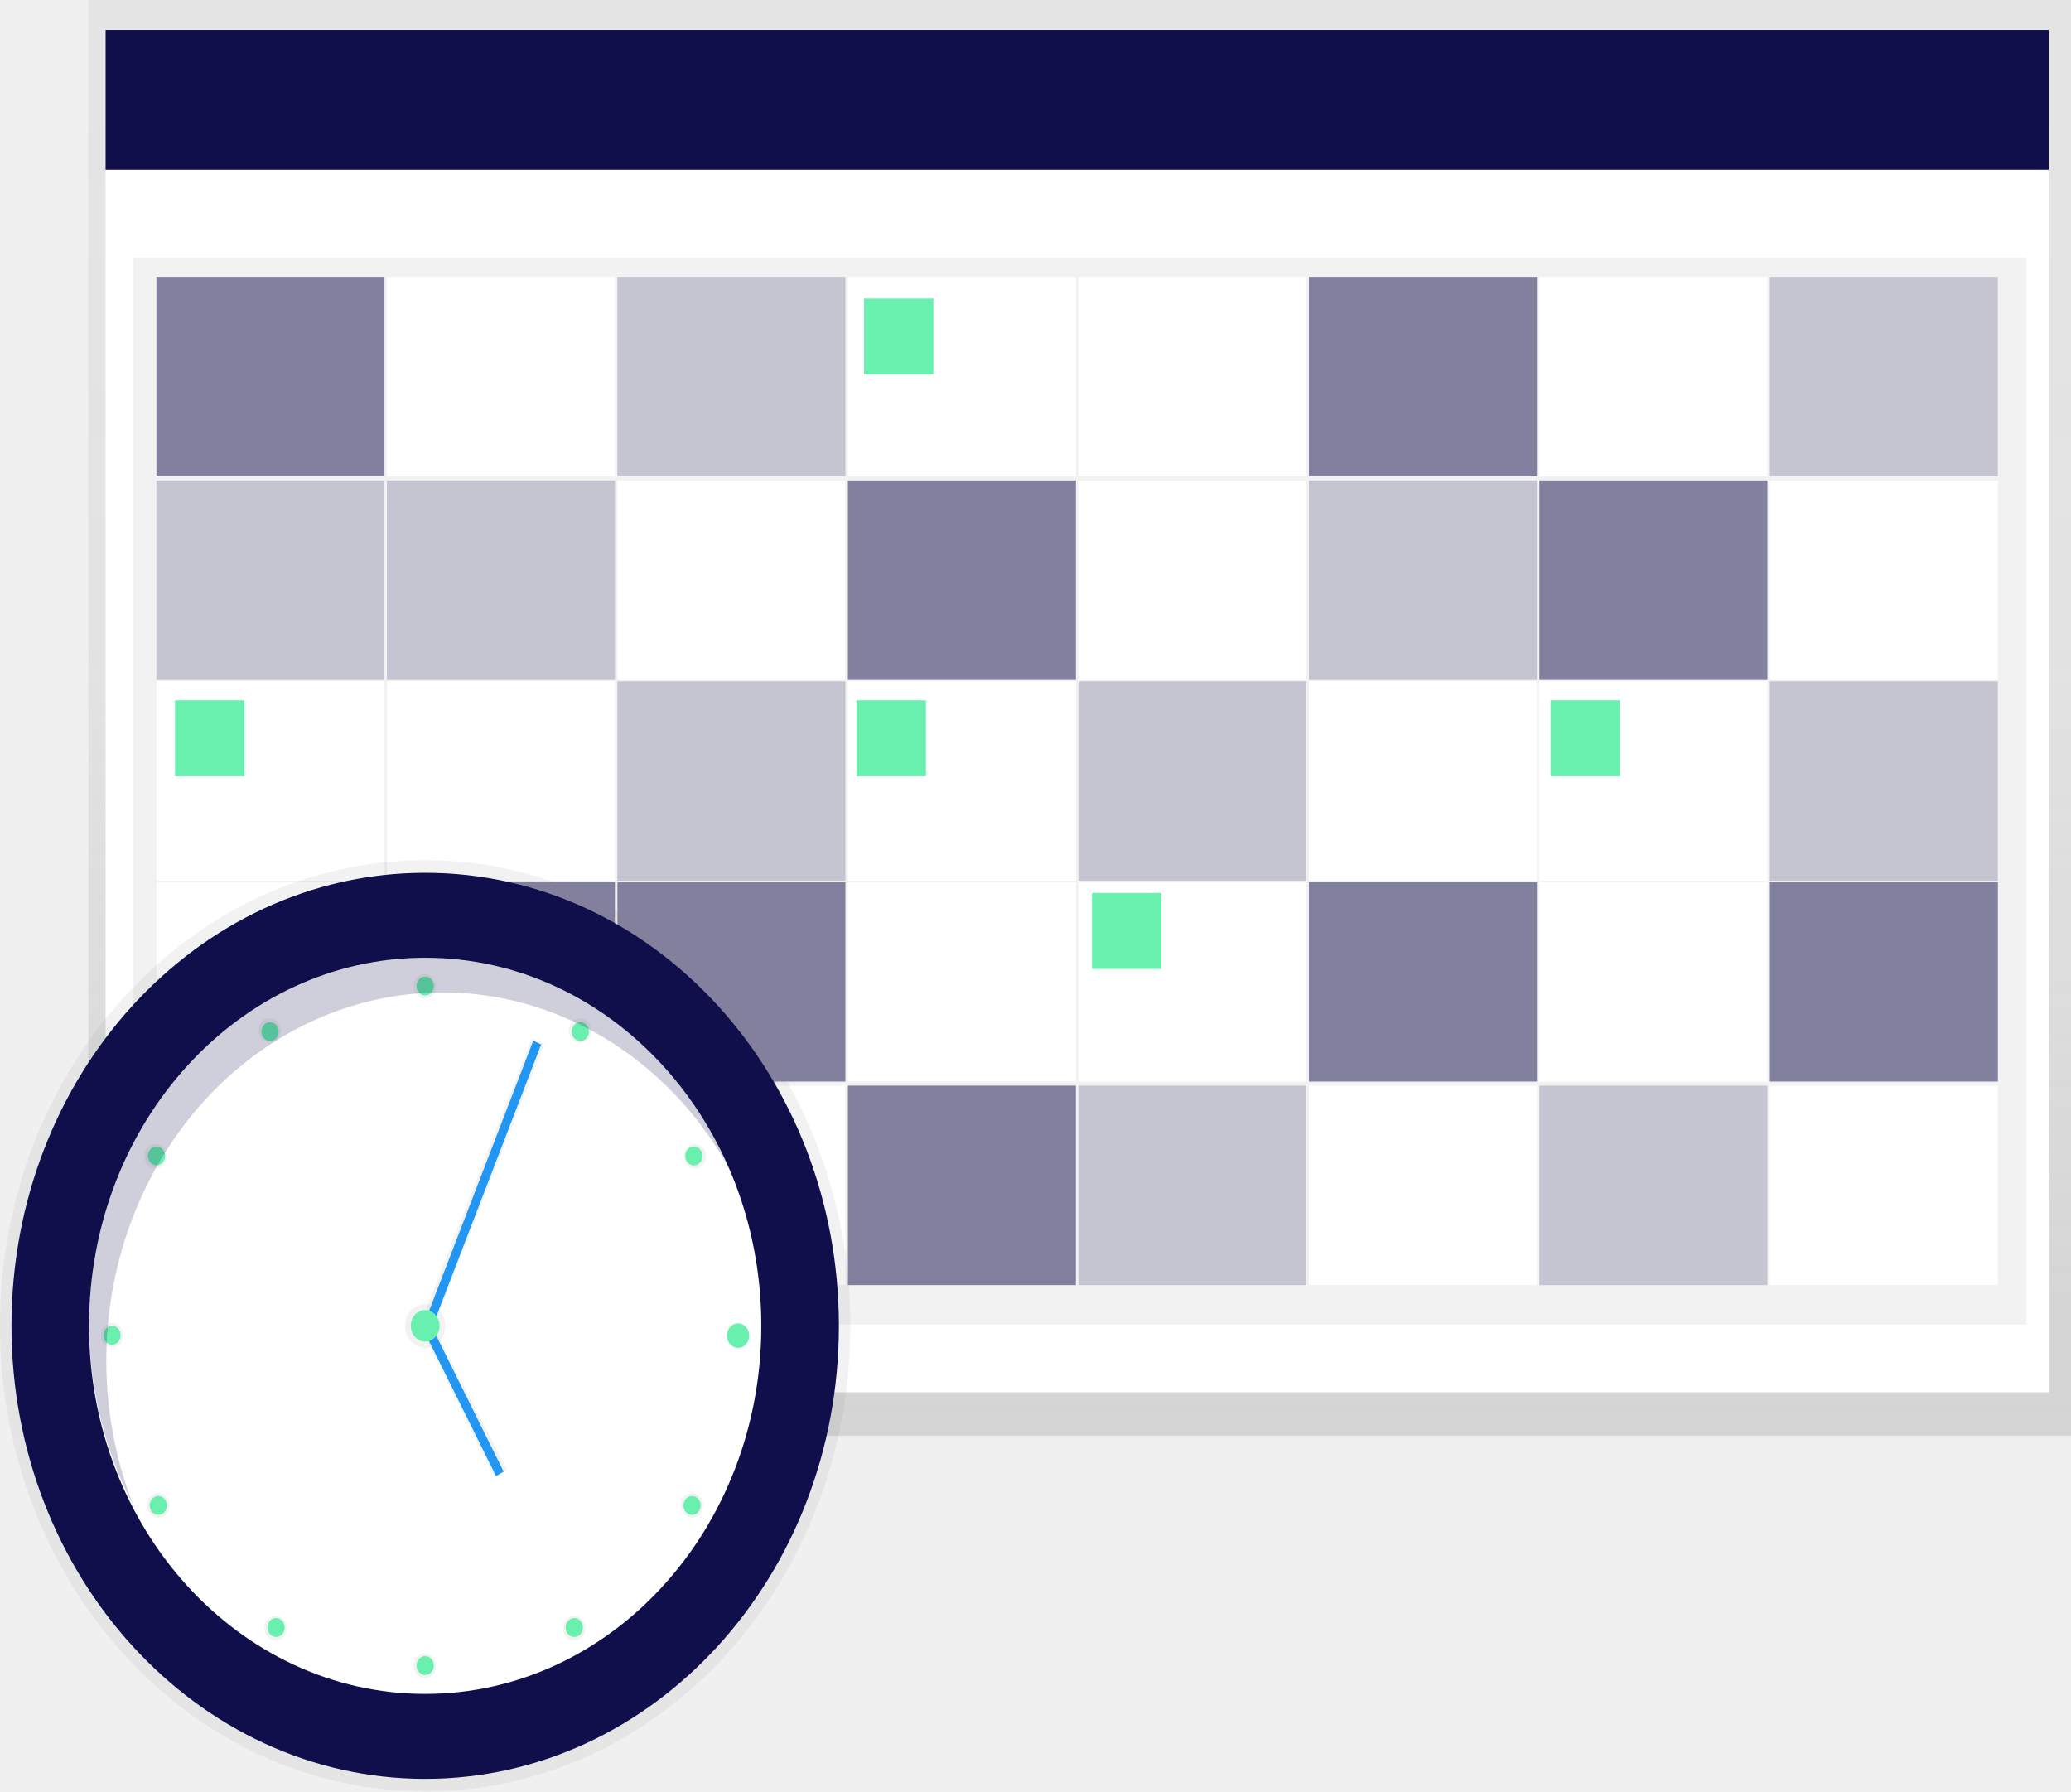
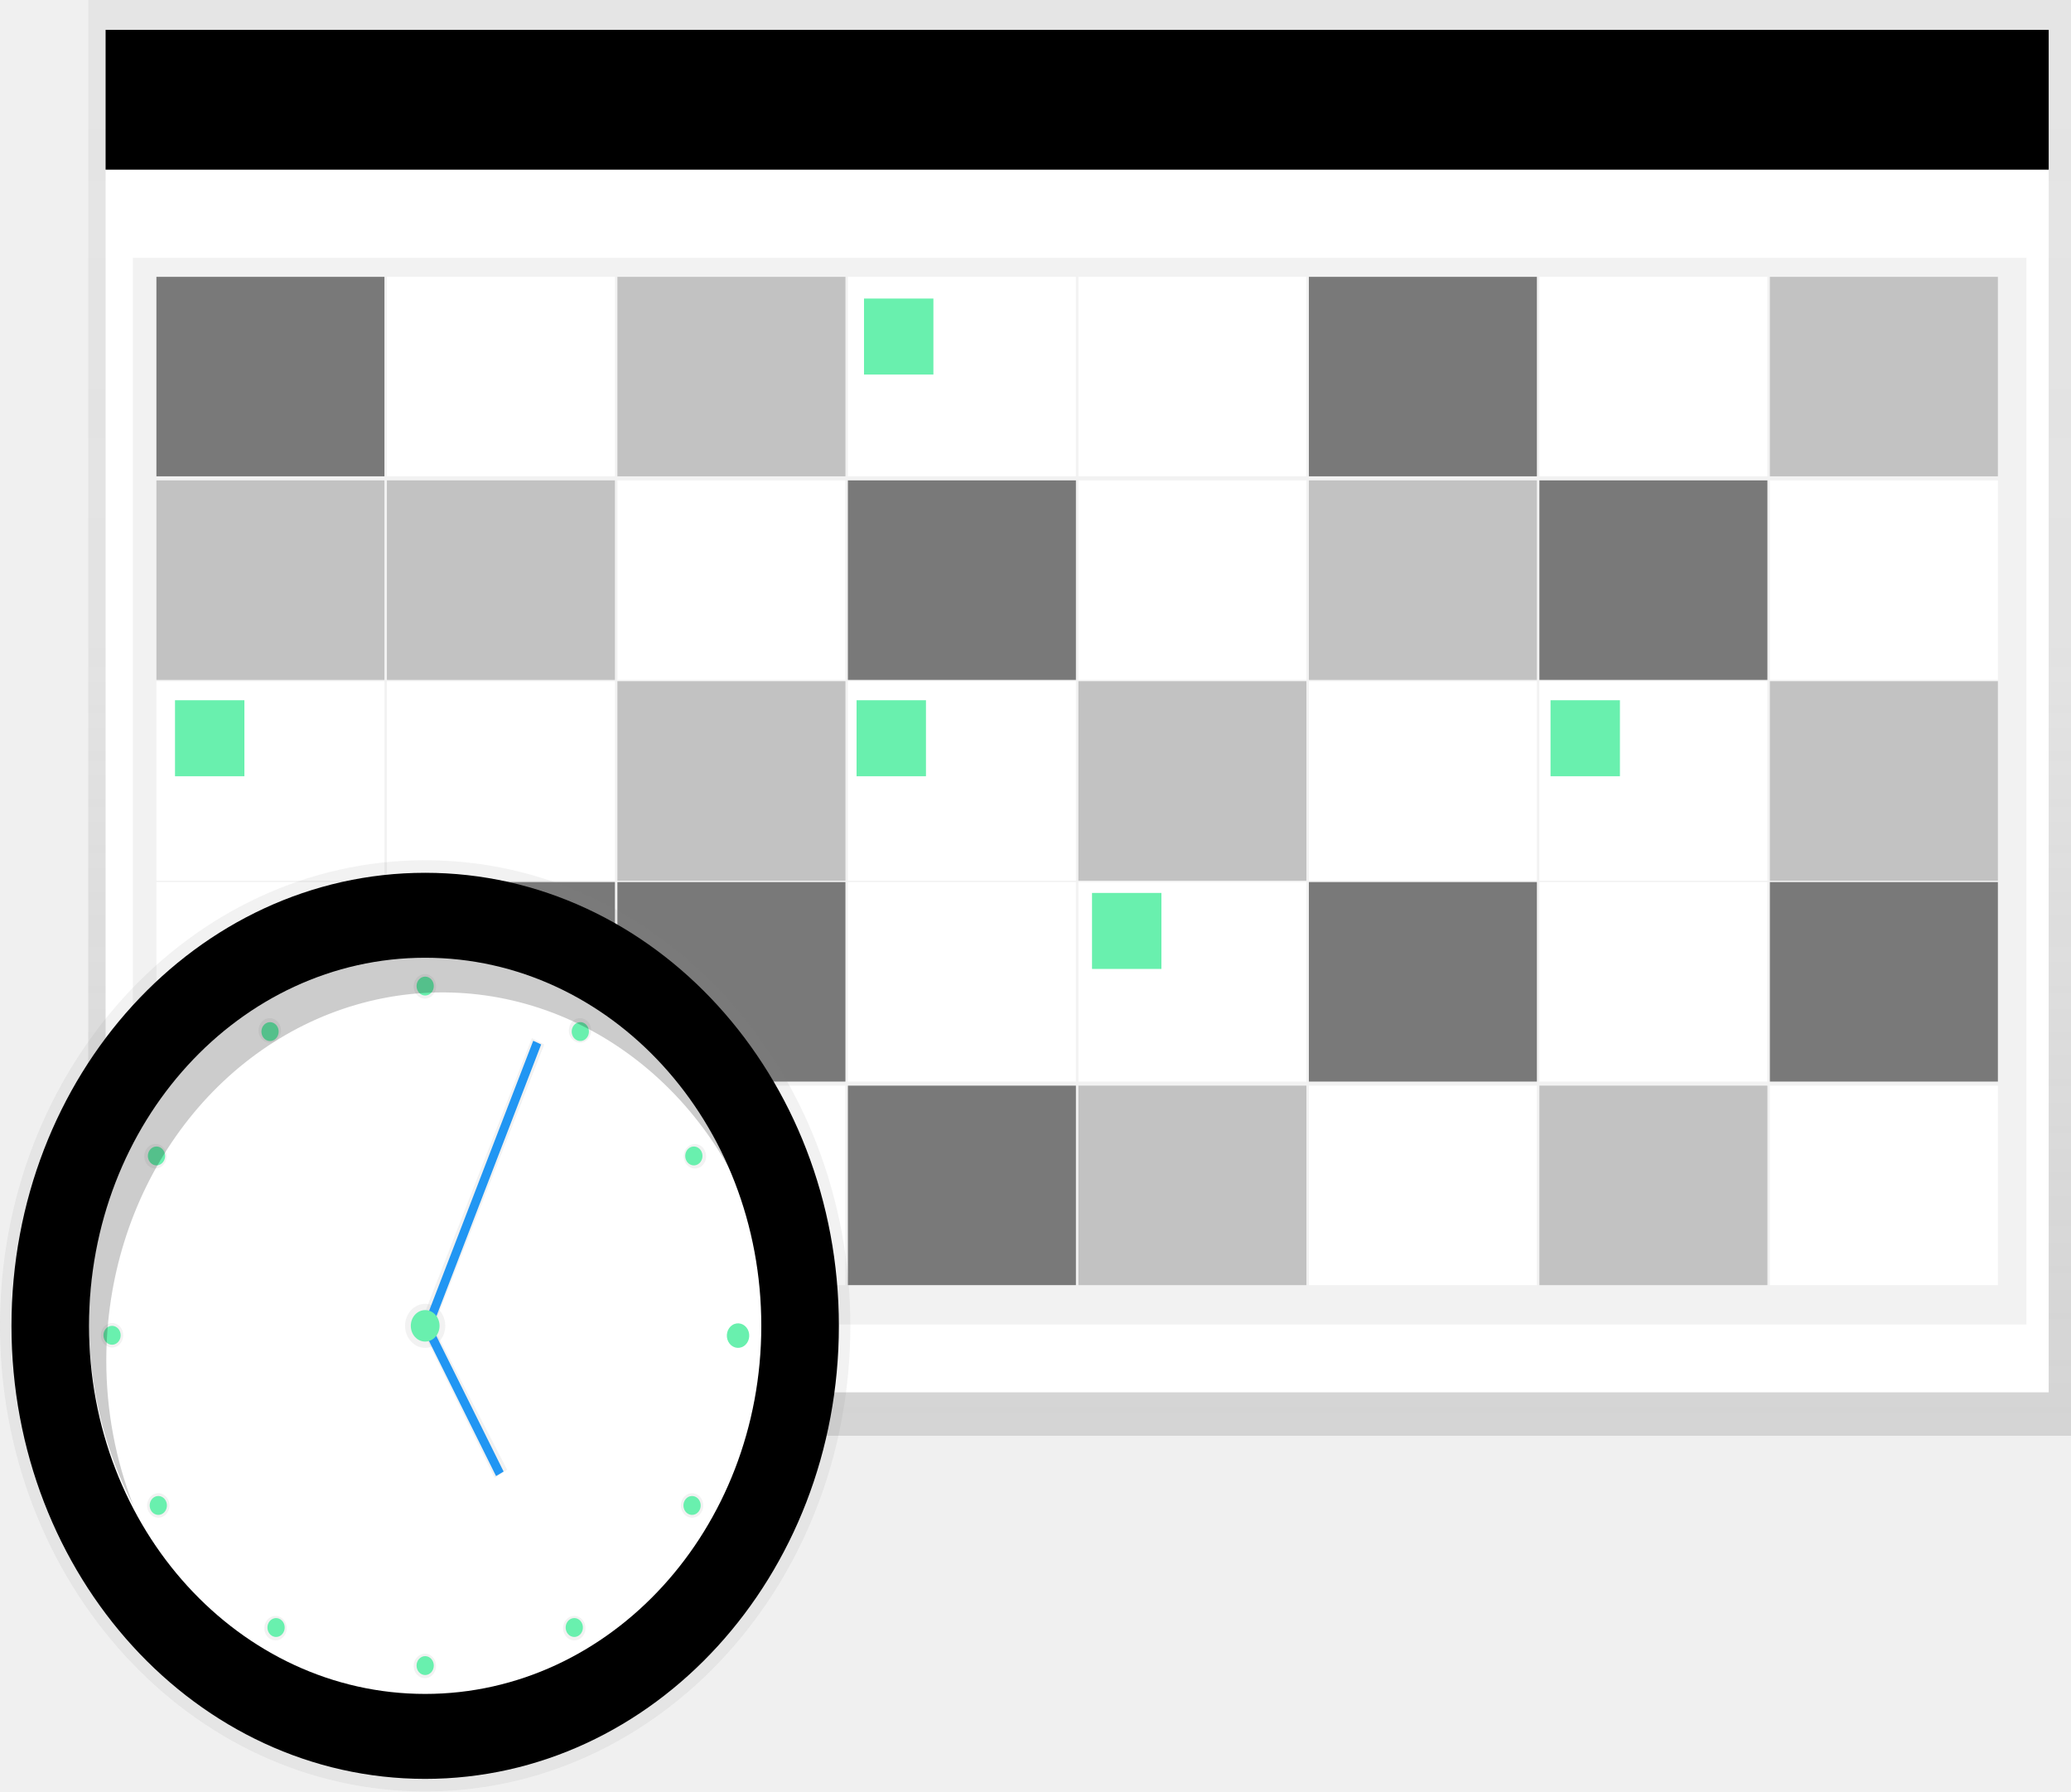
<svg xmlns="http://www.w3.org/2000/svg" width="422" height="365" viewBox="0 0 422 365" fill="none">
  <g clip-path="url(#clip0)">
    <path d="M422 0H17.984V292.531H422V0Z" fill="url(#paint0_linear)" />
    <path d="M417.455 34.562H21.519V283.683H417.455V34.562Z" fill="white" />
-     <path d="M417.455 6.083H21.519V34.562H417.455V6.083Z" fill="#110E4C" />
+     <path d="M417.455 6.083H21.519V34.562H417.455V6.083Z" fill="#000" />
    <path d="M412.91 52.534H27.074V269.858H412.91V52.534Z" fill="url(#paint1_linear)" />
-     <path opacity="0.5" d="M78.334 56.405H31.872V97.049H78.334V56.405Z" fill="#110E4C" />
+     <path opacity="0.5" d="M78.334 56.405H31.872V97.049H78.334V56.405Z" fill="#000" />
    <path d="M125.301 56.405H78.839V97.049H125.301V56.405Z" fill="white" />
-     <path opacity="0.2" d="M172.268 56.405H125.806V97.049H172.268V56.405Z" fill="#110E4C" />
+     <path opacity="0.2" d="M172.268 56.405H125.806V97.049H172.268V56.405Z" fill="#000" />
    <path d="M219.234 56.405H172.772V97.049H219.234V56.405Z" fill="white" />
    <path d="M266.201 56.405H219.739V97.049H266.201V56.405Z" fill="white" />
-     <path opacity="0.5" d="M313.168 56.405H266.706V97.049H313.168V56.405Z" fill="#110E4C" />
+     <path opacity="0.5" d="M313.168 56.405H266.706V97.049H313.168V56.405Z" fill="#000" />
    <path d="M360.135 56.405H313.673V97.049H360.135V56.405Z" fill="white" />
-     <path opacity="0.2" d="M407.102 56.405H360.64V97.049H407.102V56.405Z" fill="#110E4C" />
-     <path opacity="0.2" d="M78.334 97.879H31.872V138.524H78.334V97.879Z" fill="#110E4C" />
-     <path opacity="0.2" d="M125.301 97.879H78.839V138.524H125.301V97.879Z" fill="#110E4C" />
+     <path opacity="0.2" d="M407.102 56.405H360.64V97.049H407.102V56.405Z" fill="#000" />
+     <path opacity="0.2" d="M78.334 97.879H31.872V138.524H78.334V97.879Z" fill="#000" />
+     <path opacity="0.2" d="M125.301 97.879H78.839V138.524H125.301V97.879Z" fill="#000" />
    <path d="M172.268 97.879H125.806V138.524H172.268V97.879Z" fill="white" />
-     <path opacity="0.5" d="M219.234 97.879H172.772V138.524H219.234V97.879Z" fill="#110E4C" />
+     <path opacity="0.5" d="M219.234 97.879H172.772V138.524H219.234V97.879Z" fill="#000" />
    <path d="M266.201 97.879H219.739V138.524H266.201V97.879Z" fill="white" />
-     <path opacity="0.2" d="M313.168 97.879H266.706V138.524H313.168V97.879Z" fill="#110E4C" />
-     <path opacity="0.5" d="M360.135 97.879H313.673V138.524H360.135V97.879Z" fill="#110E4C" />
+     <path opacity="0.2" d="M313.168 97.879H266.706V138.524H313.168V97.879Z" fill="#000" />
+     <path opacity="0.5" d="M360.135 97.879H313.673V138.524H360.135V97.879Z" fill="#000" />
    <path d="M407.102 97.879H360.64V138.524H407.102V97.879Z" fill="white" />
    <path d="M78.334 138.8H31.872V179.445H78.334V138.8Z" fill="white" />
    <path d="M125.301 138.8H78.839V179.445H125.301V138.8Z" fill="white" />
-     <path opacity="0.2" d="M172.268 138.8H125.806V179.445H172.268V138.8Z" fill="#110E4C" />
+     <path opacity="0.2" d="M172.268 138.8H125.806V179.445H172.268V138.8Z" fill="#000" />
    <path d="M219.234 138.8H172.772V179.445H219.234V138.8Z" fill="white" />
-     <path opacity="0.2" d="M266.201 138.8H219.739V179.445H266.201V138.8Z" fill="#110E4C" />
+     <path opacity="0.2" d="M266.201 138.8H219.739V179.445H266.201V138.8Z" fill="#000" />
    <path d="M313.168 138.8H266.706V179.445H313.168V138.8Z" fill="white" />
    <path d="M360.135 138.8H313.673V179.445H360.135V138.8Z" fill="white" />
-     <path opacity="0.2" d="M407.102 138.8H360.64V179.445H407.102V138.8Z" fill="#110E4C" />
+     <path opacity="0.2" d="M407.102 138.8H360.64V179.445H407.102V138.8Z" fill="#000" />
    <path d="M78.334 179.721H31.872V220.366H78.334V179.721Z" fill="white" />
-     <path opacity="0.5" d="M125.301 179.721H78.839V220.366H125.301V179.721Z" fill="#110E4C" />
-     <path opacity="0.5" d="M172.268 179.721H125.806V220.366H172.268V179.721Z" fill="#110E4C" />
+     <path opacity="0.5" d="M125.301 179.721H78.839V220.366H125.301V179.721Z" fill="#000" />
+     <path opacity="0.5" d="M172.268 179.721H125.806V220.366H172.268V179.721Z" fill="#000" />
    <path d="M219.234 179.721H172.772V220.366H219.234V179.721Z" fill="white" />
    <path d="M266.201 179.721H219.739V220.366H266.201V179.721Z" fill="white" />
-     <path opacity="0.5" d="M313.168 179.721H266.706V220.366H313.168V179.721Z" fill="#110E4C" />
+     <path opacity="0.5" d="M313.168 179.721H266.706V220.366H313.168V179.721Z" fill="#000" />
    <path d="M360.135 179.721H313.673V220.366H360.135V179.721Z" fill="white" />
-     <path opacity="0.5" d="M407.102 179.721H360.64V220.366H407.102V179.721Z" fill="#110E4C" />
-     <path opacity="0.5" d="M78.334 221.195H31.872V261.84H78.334V221.195Z" fill="#110E4C" />
-     <path opacity="0.2" d="M125.301 221.195H78.839V261.84H125.301V221.195Z" fill="#110E4C" />
+     <path opacity="0.5" d="M407.102 179.721H360.64V220.366H407.102V179.721Z" fill="#000" />
+     <path opacity="0.5" d="M78.334 221.195H31.872V261.84H78.334V221.195Z" fill="#000" />
+     <path opacity="0.2" d="M125.301 221.195H78.839V261.84H125.301V221.195Z" fill="#000" />
    <path d="M172.268 221.195H125.806V261.84H172.268V221.195Z" fill="white" />
-     <path opacity="0.5" d="M219.234 221.195H172.772V261.84H219.234V221.195Z" fill="#110E4C" />
-     <path opacity="0.2" d="M266.201 221.195H219.739V261.84H266.201V221.195Z" fill="#110E4C" />
+     <path opacity="0.5" d="M219.234 221.195H172.772V261.84H219.234V221.195Z" fill="#000" />
+     <path opacity="0.2" d="M266.201 221.195H219.739V261.84H266.201V221.195Z" fill="#000" />
    <path d="M313.168 221.195H266.706V261.84H313.168V221.195Z" fill="white" />
-     <path opacity="0.2" d="M360.135 221.195H313.673V261.84H360.135V221.195Z" fill="#110E4C" />
+     <path opacity="0.2" d="M360.135 221.195H313.673V261.84H360.135V221.195Z" fill="#000" />
    <path d="M407.102 221.195H360.64V261.84H407.102V221.195Z" fill="white" />
    <path d="M49.8 142.671H35.66V158.155H49.8V142.671Z" fill="#69F0AE" />
    <path d="M190.196 60.829H176.055V76.312H190.196V60.829Z" fill="#69F0AE" />
    <path d="M188.681 142.671H174.54V158.155H188.681V142.671Z" fill="#69F0AE" />
    <path d="M236.658 181.933H222.517V197.417H236.658V181.933Z" fill="#69F0AE" />
    <path d="M330.086 142.671H315.946V158.155H330.086V142.671Z" fill="#69F0AE" />
    <path d="M86.636 365C134.484 365 173.272 322.527 173.272 270.135C173.272 217.742 134.484 175.27 86.636 175.27C38.788 175.27 0 217.742 0 270.135C0 322.527 38.788 365 86.636 365Z" fill="url(#paint2_linear)" />
-     <path d="M86.636 362.44C133.193 362.44 170.934 321.113 170.934 270.135C170.934 219.156 133.193 177.83 86.636 177.83C40.08 177.83 2.338 219.156 2.338 270.135C2.338 321.113 40.08 362.44 86.636 362.44Z" fill="#110E4C" />
+     <path d="M86.636 362.44C133.193 362.44 170.934 321.113 170.934 270.135C170.934 219.156 133.193 177.83 86.636 177.83C40.08 177.83 2.338 219.156 2.338 270.135C2.338 321.113 40.08 362.44 86.636 362.44Z" fill="#000" />
    <path d="M86.636 345.131C124.463 345.131 155.127 311.554 155.127 270.135C155.127 228.716 124.463 195.139 86.636 195.139C48.81 195.139 18.145 228.716 18.145 270.135C18.145 311.554 48.81 345.131 86.636 345.131Z" fill="white" />
    <path d="M86.636 274.62C88.898 274.62 90.732 272.612 90.732 270.135C90.732 267.658 88.898 265.65 86.636 265.65C84.374 265.65 82.54 267.658 82.54 270.135C82.54 272.612 84.374 274.62 86.636 274.62Z" fill="url(#paint3_linear)" />
    <path d="M88.181 270.688L85.656 269.759L108.382 211.518L110.907 212.818L88.181 270.688Z" fill="url(#paint4_linear)" />
    <path d="M108.652 212.053L86.408 269.743L88.027 270.491L110.271 212.802L108.652 212.053Z" fill="#2196F3" />
    <path d="M100.807 301.102L86.162 271.241L88.182 270.135L103.332 299.443L100.807 301.102Z" fill="url(#paint5_linear)" />
    <path d="M87.986 270.335L86.442 271.254L101.076 300.742L102.62 299.823L87.986 270.335Z" fill="#2196F3" />
-     <path d="M150.445 273.984C151.416 273.984 152.203 273.122 152.203 272.059C152.203 270.996 151.416 270.135 150.445 270.135C149.475 270.135 148.688 270.996 148.688 272.059C148.688 273.122 149.475 273.984 150.445 273.984Z" fill="#110E4C" />
+     <path d="M150.445 273.984C151.416 273.984 152.203 273.122 152.203 272.059C152.203 270.996 151.416 270.135 150.445 270.135C149.475 270.135 148.688 270.996 148.688 272.059C148.688 273.122 149.475 273.984 150.445 273.984Z" fill="#000" />
    <path d="M33.65 236.832C34.28 235.637 33.906 234.108 32.814 233.418C31.723 232.727 30.326 233.137 29.696 234.333C29.066 235.528 29.44 237.057 30.532 237.747C31.623 238.437 33.019 238.028 33.65 236.832Z" fill="url(#paint6_linear)" />
    <path d="M33.398 308.895C34.49 308.205 34.864 306.676 34.234 305.481C33.603 304.285 32.207 303.875 31.116 304.566C30.024 305.256 29.65 306.785 30.28 307.98C30.91 309.176 32.306 309.585 33.398 308.895Z" fill="url(#paint7_linear)" />
    <path d="M22.832 274.559C24.093 274.559 25.115 273.44 25.115 272.059C25.115 270.679 24.093 269.56 22.832 269.56C21.571 269.56 20.549 270.679 20.549 272.059C20.549 273.44 21.571 274.559 22.832 274.559Z" fill="url(#paint8_linear)" />
    <path d="M56.109 212.108C57.201 211.418 57.575 209.889 56.945 208.694C56.314 207.498 54.918 207.088 53.827 207.779C52.735 208.469 52.361 209.998 52.991 211.193C53.621 212.389 55.017 212.798 56.109 212.108Z" fill="url(#paint9_linear)" />
    <path d="M87.721 203.137C88.813 202.447 89.187 200.919 88.556 199.723C87.926 198.528 86.53 198.118 85.438 198.808C84.347 199.498 83.972 201.027 84.603 202.223C85.233 203.418 86.629 203.828 87.721 203.137Z" fill="url(#paint10_linear)" />
    <path d="M119.332 212.111C120.424 211.42 120.798 209.892 120.167 208.696C119.537 207.501 118.141 207.091 117.049 207.781C115.957 208.472 115.583 210 116.214 211.196C116.844 212.391 118.24 212.801 119.332 212.111Z" fill="url(#paint11_linear)" />
    <path d="M142.746 237.751C143.838 237.061 144.212 235.533 143.582 234.337C142.952 233.142 141.555 232.732 140.464 233.422C139.372 234.112 138.998 235.641 139.628 236.837C140.259 238.032 141.655 238.442 142.746 237.751Z" fill="url(#paint12_linear)" />
    <path d="M142.163 308.9C143.255 308.21 143.629 306.682 142.999 305.486C142.369 304.291 140.972 303.881 139.881 304.571C138.789 305.261 138.415 306.79 139.045 307.986C139.675 309.181 141.072 309.591 142.163 308.9Z" fill="url(#paint13_linear)" />
    <path d="M118.16 333.897C119.252 333.207 119.626 331.678 118.996 330.483C118.366 329.287 116.97 328.878 115.878 329.568C114.786 330.258 114.412 331.787 115.042 332.982C115.673 334.178 117.069 334.588 118.16 333.897Z" fill="url(#paint14_linear)" />
    <path d="M87.718 341.593C88.81 340.903 89.184 339.374 88.554 338.179C87.923 336.983 86.527 336.573 85.435 337.264C84.344 337.954 83.969 339.483 84.6 340.678C85.23 341.874 86.626 342.283 87.718 341.593Z" fill="url(#paint15_linear)" />
    <path d="M57.281 333.9C58.372 333.21 58.746 331.681 58.116 330.486C57.486 329.29 56.09 328.881 54.998 329.571C53.906 330.261 53.532 331.79 54.162 332.985C54.793 334.181 56.189 334.59 57.281 333.9Z" fill="url(#paint16_linear)" />
    <path d="M86.636 202.831C87.607 202.831 88.394 201.969 88.394 200.906C88.394 199.843 87.607 198.982 86.636 198.982C85.666 198.982 84.879 199.843 84.879 200.906C84.879 201.969 85.666 202.831 86.636 202.831Z" fill="#69F0AE" />
    <path d="M119.77 211.141C120.255 210.221 119.967 209.044 119.127 208.513C118.286 207.981 117.211 208.297 116.726 209.217C116.241 210.138 116.529 211.314 117.369 211.846C118.21 212.377 119.285 212.062 119.77 211.141Z" fill="#69F0AE" />
    <path d="M142.265 237.188C143.106 236.656 143.394 235.479 142.909 234.559C142.423 233.638 141.348 233.323 140.508 233.854C139.667 234.386 139.379 235.563 139.865 236.483C140.35 237.404 141.425 237.719 142.265 237.188Z" fill="#69F0AE" />
    <path d="M142.543 307.694C143.028 306.773 142.74 305.596 141.9 305.065C141.059 304.534 139.984 304.849 139.499 305.769C139.014 306.69 139.302 307.867 140.142 308.398C140.983 308.93 142.058 308.614 142.543 307.694Z" fill="#69F0AE" />
    <path d="M117.898 333.268C118.738 332.736 119.026 331.559 118.541 330.639C118.056 329.718 116.981 329.403 116.14 329.935C115.3 330.466 115.012 331.643 115.497 332.563C115.982 333.484 117.057 333.799 117.898 333.268Z" fill="#69F0AE" />
    <path d="M55.903 211.852C56.743 211.32 57.031 210.143 56.546 209.223C56.06 208.303 54.986 207.987 54.145 208.519C53.304 209.05 53.017 210.227 53.502 211.147C53.987 212.068 55.062 212.383 55.903 211.852Z" fill="#69F0AE" />
    <path d="M33.41 236.484C33.895 235.564 33.607 234.387 32.766 233.856C31.926 233.324 30.851 233.64 30.366 234.56C29.88 235.48 30.168 236.657 31.009 237.189C31.849 237.72 32.924 237.405 33.41 236.484Z" fill="#69F0AE" />
    <path d="M151.531 274.289C152.623 273.599 152.997 272.07 152.367 270.875C151.736 269.679 150.34 269.27 149.248 269.96C148.157 270.65 147.782 272.179 148.413 273.374C149.043 274.57 150.439 274.98 151.531 274.289Z" fill="#69F0AE" />
    <path d="M33.136 308.397C33.977 307.866 34.264 306.689 33.779 305.768C33.294 304.848 32.219 304.532 31.378 305.064C30.538 305.595 30.25 306.772 30.735 307.693C31.221 308.613 32.295 308.928 33.136 308.397Z" fill="#69F0AE" />
    <path d="M57.775 332.566C58.261 331.645 57.973 330.468 57.132 329.937C56.291 329.406 55.217 329.721 54.731 330.641C54.246 331.562 54.534 332.739 55.374 333.27C56.215 333.801 57.29 333.486 57.775 332.566Z" fill="#69F0AE" />
    <path d="M22.832 273.984C23.803 273.984 24.59 273.122 24.59 272.059C24.59 270.996 23.803 270.135 22.832 270.135C21.862 270.135 21.075 270.996 21.075 272.059C21.075 273.122 21.862 273.984 22.832 273.984Z" fill="#69F0AE" />
    <path d="M86.636 341.282C87.607 341.282 88.394 340.421 88.394 339.358C88.394 338.295 87.607 337.434 86.636 337.434C85.666 337.434 84.879 338.295 84.879 339.358C84.879 340.421 85.666 341.282 86.636 341.282Z" fill="#69F0AE" />
-     <path opacity="0.2" d="M21.66 277.185C21.665 260.659 26.653 244.597 35.852 231.495C45.05 218.393 57.942 208.983 72.526 204.729C87.11 200.474 102.569 201.613 116.501 207.967C130.433 214.322 142.059 225.537 149.572 239.87C145.885 230.493 140.489 222.038 133.714 215.025C126.939 208.011 118.928 202.585 110.171 199.08C101.414 195.575 92.096 194.065 82.787 194.641C73.479 195.217 64.375 197.868 56.035 202.431C47.695 206.994 40.293 213.374 34.283 221.179C28.273 228.984 23.781 238.051 21.083 247.823C18.385 257.595 17.537 267.868 18.592 278.011C19.646 288.155 22.581 297.956 27.215 306.814C23.539 297.456 21.648 287.373 21.66 277.185Z" fill="#110E4C" />
+     <path opacity="0.2" d="M21.66 277.185C21.665 260.659 26.653 244.597 35.852 231.495C45.05 218.393 57.942 208.983 72.526 204.729C87.11 200.474 102.569 201.613 116.501 207.967C130.433 214.322 142.059 225.537 149.572 239.87C145.885 230.493 140.489 222.038 133.714 215.025C126.939 208.011 118.928 202.585 110.171 199.08C101.414 195.575 92.096 194.065 82.787 194.641C73.479 195.217 64.375 197.868 56.035 202.431C47.695 206.994 40.293 213.374 34.283 221.179C28.273 228.984 23.781 238.051 21.083 247.823C18.385 257.595 17.537 267.868 18.592 278.011C19.646 288.155 22.581 297.956 27.215 306.814C23.539 297.456 21.648 287.373 21.66 277.185Z" fill="#000" />
    <path d="M86.636 273.342C88.254 273.342 89.565 271.906 89.565 270.135C89.565 268.363 88.254 266.927 86.636 266.927C85.018 266.927 83.707 268.363 83.707 270.135C83.707 271.906 85.018 273.342 86.636 273.342Z" fill="#69F0AE" />
  </g>
  <defs>
    <linearGradient id="paint0_linear" x1="219.992" y1="292.531" x2="219.992" y2="0" gradientUnits="userSpaceOnUse">
      <stop stop-color="#808080" stop-opacity="0.25" />
      <stop offset="0.54" stop-color="#808080" stop-opacity="0.12" />
      <stop offset="1" stop-color="#808080" stop-opacity="0.1" />
    </linearGradient>
    <linearGradient id="paint1_linear" x1="168101" y1="106107" x2="168101" y2="20698.4" gradientUnits="userSpaceOnUse">
      <stop stop-color="#808080" stop-opacity="0.25" />
      <stop offset="0.54" stop-color="#808080" stop-opacity="0.12" />
      <stop offset="1" stop-color="#808080" stop-opacity="0.1" />
    </linearGradient>
    <linearGradient id="paint2_linear" x1="29724.9" y1="125407" x2="29724.9" y2="60310.3" gradientUnits="userSpaceOnUse">
      <stop stop-color="#808080" stop-opacity="0.25" />
      <stop offset="0.54" stop-color="#808080" stop-opacity="0.12" />
      <stop offset="1" stop-color="#808080" stop-opacity="0.1" />
    </linearGradient>
    <linearGradient id="paint3_linear" x1="1487.78" y1="4719.95" x2="1487.78" y2="4574.38" gradientUnits="userSpaceOnUse">
      <stop stop-color="#808080" stop-opacity="0.25" />
      <stop offset="0.54" stop-color="#808080" stop-opacity="0.12" />
      <stop offset="1" stop-color="#808080" stop-opacity="0.1" />
    </linearGradient>
    <linearGradient id="paint4_linear" x1="4999.76" y1="29175.1" x2="4999.76" y2="22844" gradientUnits="userSpaceOnUse">
      <stop stop-color="#808080" stop-opacity="0.25" />
      <stop offset="0.54" stop-color="#808080" stop-opacity="0.12" />
      <stop offset="1" stop-color="#808080" stop-opacity="0.1" />
    </linearGradient>
    <linearGradient id="paint5_linear" x1="3307.56" y1="17131.9" x2="3307.56" y2="15397.7" gradientUnits="userSpaceOnUse">
      <stop stop-color="#808080" stop-opacity="0.25" />
      <stop offset="0.54" stop-color="#808080" stop-opacity="0.12" />
      <stop offset="1" stop-color="#808080" stop-opacity="0.1" />
    </linearGradient>
    <linearGradient id="paint6_linear" x1="-1850.79" y1="4195.04" x2="-1813.55" y2="4175.4" gradientUnits="userSpaceOnUse">
      <stop stop-color="#808080" stop-opacity="0.25" />
      <stop offset="0.54" stop-color="#808080" stop-opacity="0.12" />
      <stop offset="1" stop-color="#808080" stop-opacity="0.1" />
    </linearGradient>
    <linearGradient id="paint7_linear" x1="1153.37" y1="3699.38" x2="1153.37" y2="3654.24" gradientUnits="userSpaceOnUse">
      <stop stop-color="#808080" stop-opacity="0.25" />
      <stop offset="0.54" stop-color="#808080" stop-opacity="0.12" />
      <stop offset="1" stop-color="#808080" stop-opacity="0.1" />
    </linearGradient>
    <linearGradient id="paint8_linear" x1="-357.279" y1="4278.61" x2="-333.71" y2="4241.32" gradientUnits="userSpaceOnUse">
      <stop stop-color="#808080" stop-opacity="0.25" />
      <stop offset="0.54" stop-color="#808080" stop-opacity="0.12" />
      <stop offset="1" stop-color="#808080" stop-opacity="0.1" />
    </linearGradient>
    <linearGradient id="paint9_linear" x1="-3118.71" y1="3229.99" x2="-3077.44" y2="3229.99" gradientUnits="userSpaceOnUse">
      <stop stop-color="#808080" stop-opacity="0.25" />
      <stop offset="0.54" stop-color="#808080" stop-opacity="0.12" />
      <stop offset="1" stop-color="#808080" stop-opacity="0.1" />
    </linearGradient>
    <linearGradient id="paint10_linear" x1="-2824.77" y1="3183.52" x2="-2783.5" y2="3183.52" gradientUnits="userSpaceOnUse">
      <stop stop-color="#808080" stop-opacity="0.25" />
      <stop offset="0.54" stop-color="#808080" stop-opacity="0.12" />
      <stop offset="1" stop-color="#808080" stop-opacity="0.1" />
    </linearGradient>
    <linearGradient id="paint11_linear" x1="-2547.17" y1="3299.23" x2="-2505.95" y2="3299.23" gradientUnits="userSpaceOnUse">
      <stop stop-color="#808080" stop-opacity="0.25" />
      <stop offset="0.54" stop-color="#808080" stop-opacity="0.12" />
      <stop offset="1" stop-color="#808080" stop-opacity="0.1" />
    </linearGradient>
    <linearGradient id="paint12_linear" x1="-2358.91" y1="3556.66" x2="-2317.64" y2="3556.66" gradientUnits="userSpaceOnUse">
      <stop stop-color="#808080" stop-opacity="0.25" />
      <stop offset="0.54" stop-color="#808080" stop-opacity="0.12" />
      <stop offset="1" stop-color="#808080" stop-opacity="0.1" />
    </linearGradient>
    <linearGradient id="paint13_linear" x1="-2429.2" y1="4199.16" x2="-2387.93" y2="4199.16" gradientUnits="userSpaceOnUse">
      <stop stop-color="#808080" stop-opacity="0.25" />
      <stop offset="0.54" stop-color="#808080" stop-opacity="0.12" />
      <stop offset="1" stop-color="#808080" stop-opacity="0.1" />
    </linearGradient>
    <linearGradient id="paint14_linear" x1="-2668.97" y1="4398.93" x2="-2627.75" y2="4398.93" gradientUnits="userSpaceOnUse">
      <stop stop-color="#808080" stop-opacity="0.25" />
      <stop offset="0.54" stop-color="#808080" stop-opacity="0.12" />
      <stop offset="1" stop-color="#808080" stop-opacity="0.1" />
    </linearGradient>
    <linearGradient id="paint15_linear" x1="-2951.21" y1="4435.11" x2="-2909.94" y2="4435.11" gradientUnits="userSpaceOnUse">
      <stop stop-color="#808080" stop-opacity="0.25" />
      <stop offset="0.54" stop-color="#808080" stop-opacity="0.12" />
      <stop offset="1" stop-color="#808080" stop-opacity="0.1" />
    </linearGradient>
    <linearGradient id="paint16_linear" x1="-3219.34" y1="4332.27" x2="-3178.12" y2="4332.27" gradientUnits="userSpaceOnUse">
      <stop stop-color="#808080" stop-opacity="0.25" />
      <stop offset="0.54" stop-color="#808080" stop-opacity="0.12" />
      <stop offset="1" stop-color="#808080" stop-opacity="0.1" />
    </linearGradient>
    <clipPath id="clip0">
      <rect width="422" height="365" fill="white" />
    </clipPath>
  </defs>
</svg>
